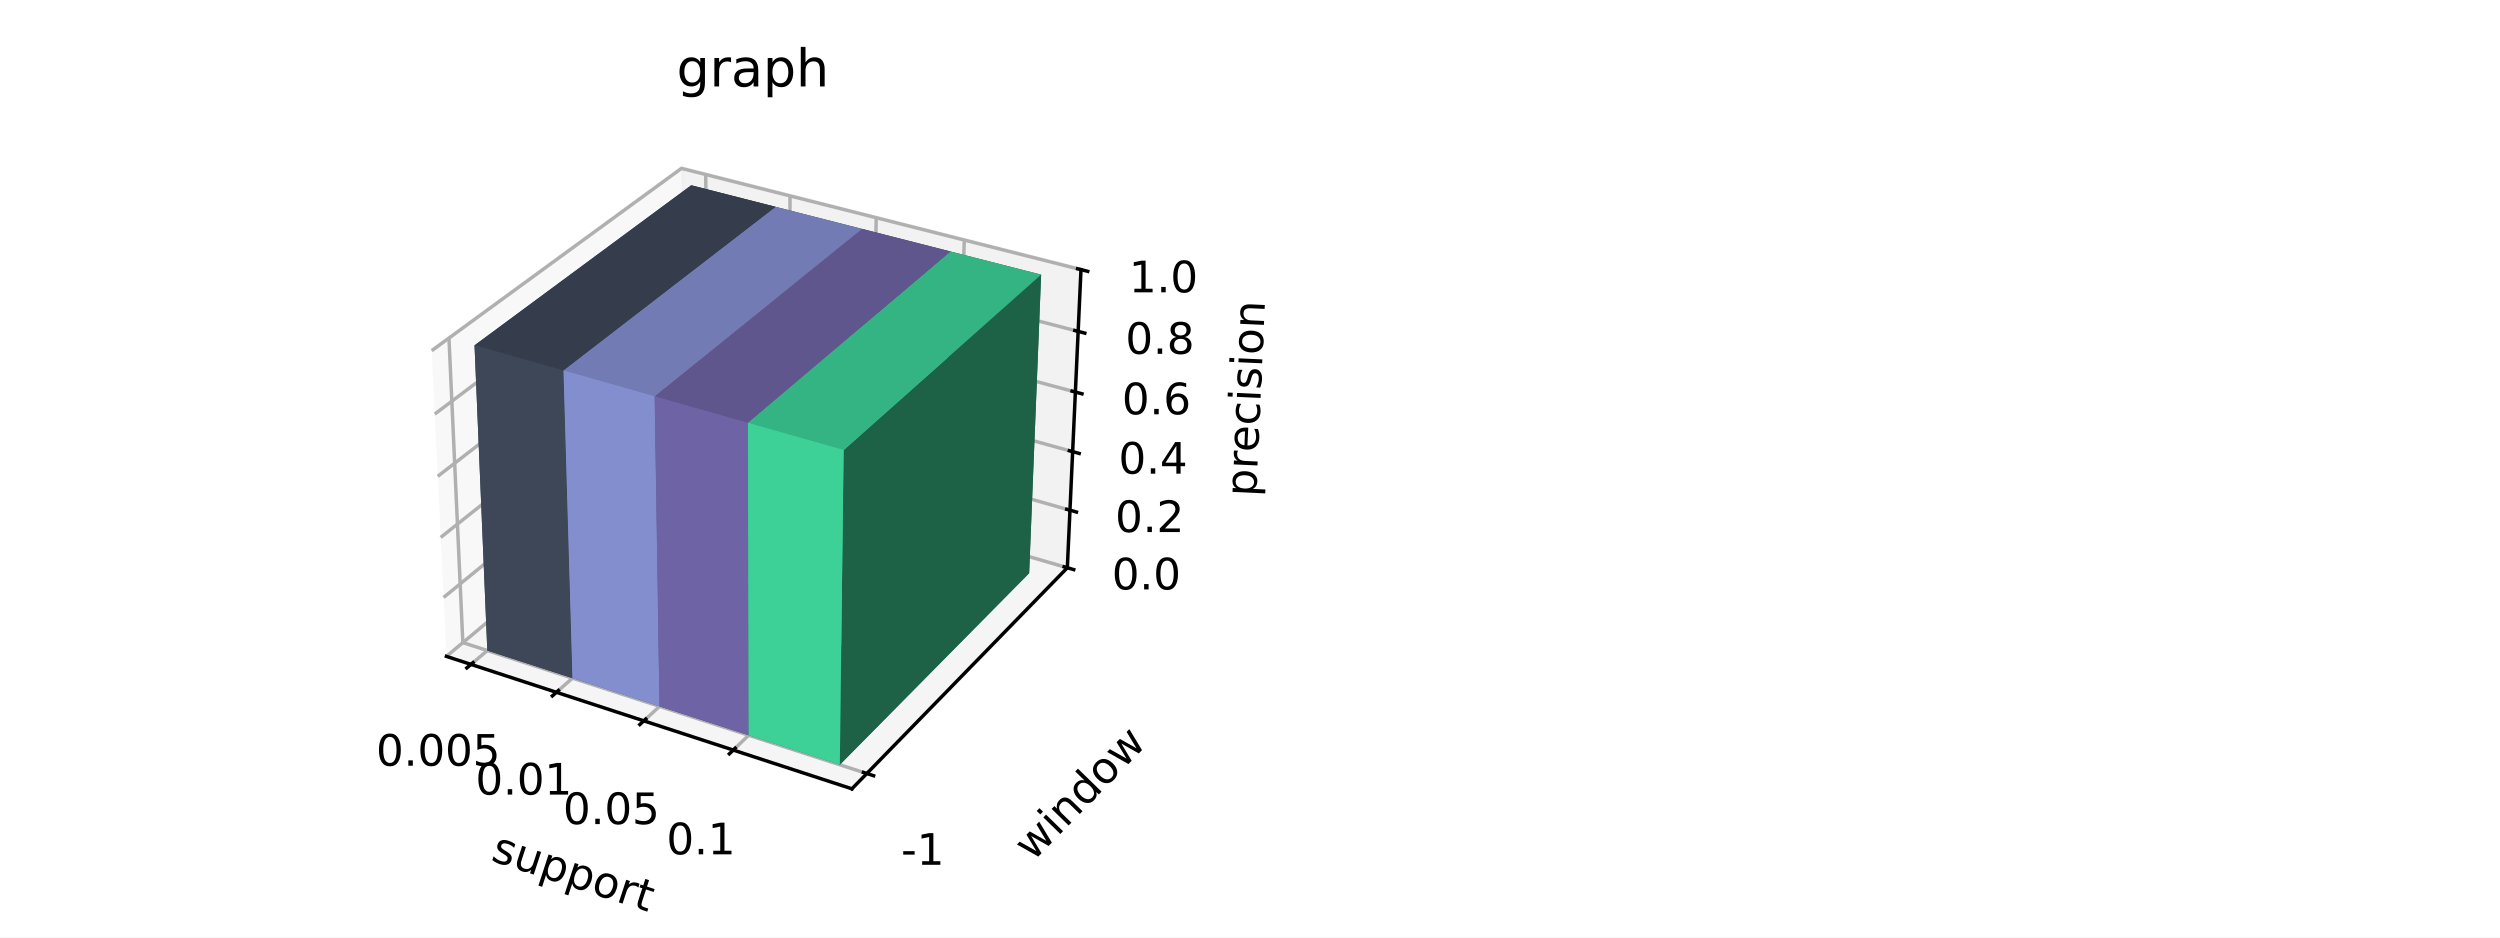
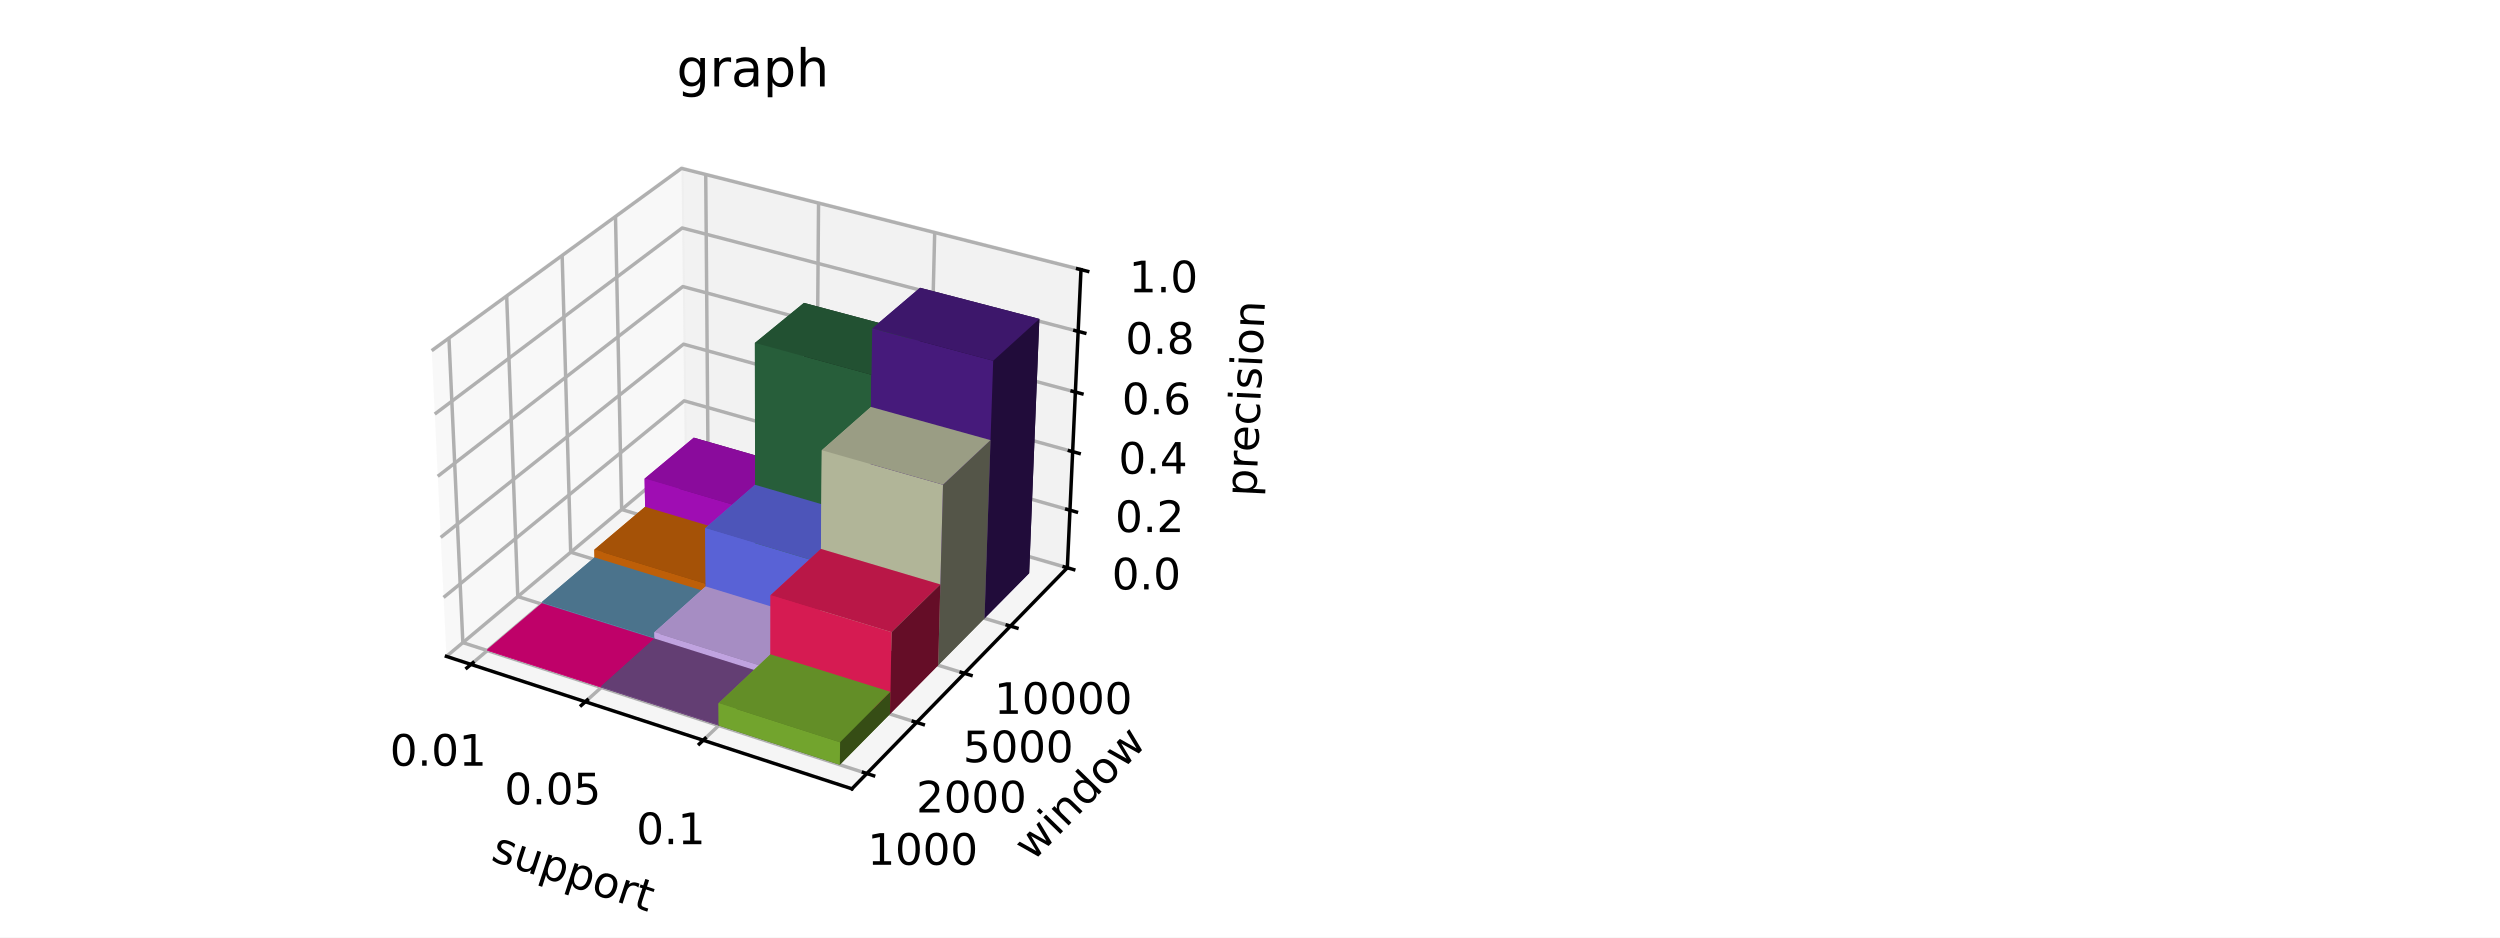
<svg xmlns="http://www.w3.org/2000/svg" xmlns:xlink="http://www.w3.org/1999/xlink" width="576pt" height="216pt" viewBox="0 0 576 216" version="1.1">
  <defs>
    <style type="text/css">*{stroke-linejoin: round; stroke-linecap: butt}</style>
  </defs>
  <g id="figure_1">
    <g id="patch_1">
      <path d="M 0 216  L 576 216  L 576 0  L 0 0  z " style="fill: #ffffff" />
    </g>
    <g id="patch_2">
      <path d="M 90.295 192.24  L 256.615 192.24  L 256.615 25.92  L 90.295 25.92  z " style="fill: #ffffff" />
    </g>
    <g id="pane3d_1">
      <g id="patch_3">
        <path d="M 102.853 151.231  L 157.777 105.192  L 157.014 38.796  L 99.461 80.796  " style="fill: #f2f2f2; opacity: 0.5; stroke: #f2f2f2; stroke-linejoin: miter" />
      </g>
    </g>
    <g id="pane3d_2">
      <g id="patch_4">
        <path d="M 157.777 105.192  L 245.911 130.809  L 249.056 62.126  L 157.014 38.796  " style="fill: #e6e6e6; opacity: 0.5; stroke: #e6e6e6; stroke-linejoin: miter" />
      </g>
    </g>
    <g id="pane3d_3">
      <g id="patch_5">
        <path d="M 102.853 151.231  L 196.279 181.744  L 245.911 130.809  L 157.777 105.192  " style="fill: #ececec; opacity: 0.5; stroke: #ececec; stroke-linejoin: miter" />
      </g>
    </g>
    <g id="grid3d_1">
      <g id="Line3DCollection_1">
        <path d="M 108.511 153.079  L 163.137 106.75  L 162.6 40.212  " style="fill: none; stroke: #b0b0b0; stroke-width: 0.8" />
-         <path d="M 128.196 159.508  L 181.762 112.164  L 182.024 45.136  " style="fill: none; stroke: #b0b0b0; stroke-width: 0.8" />
-         <path d="M 148.334 166.085  L 200.78 117.691  L 201.875 50.167  " style="fill: none; stroke: #b0b0b0; stroke-width: 0.8" />
-         <path d="M 168.941 172.815  L 220.202 123.337  L 222.167 55.311  " style="fill: none; stroke: #b0b0b0; stroke-width: 0.8" />
+         <path d="M 134.858 161.684  L 188.057 113.993  L 188.593 46.801  " style="fill: none; stroke: #b0b0b0; stroke-width: 0.8" />
+         <path d="M 162.019 170.555  L 213.682 121.442  L 215.353 53.584  " style="fill: none; stroke: #b0b0b0; stroke-width: 0.8" />
      </g>
    </g>
    <g id="grid3d_2">
      <g id="Line3DCollection_2">
        <path d="M 103.441 77.891  L 106.638 148.058  L 199.713 178.22  " style="fill: none; stroke: #b0b0b0; stroke-width: 0.8" />
+         <path d="M 116.737 68.188  L 119.296 137.447  L 211.184 166.447  " style="fill: none; stroke: #b0b0b0; stroke-width: 0.8" />
+         <path d="M 129.518 58.862  L 131.485 127.231  L 222.207 155.136  " style="fill: none; stroke: #b0b0b0; stroke-width: 0.8" />
+         <path d="M 141.811 49.89  L 143.228 117.387  L 232.807 144.258  " style="fill: none; stroke: #b0b0b0; stroke-width: 0.8" />
      </g>
    </g>
    <g id="grid3d_3">
      <g id="Line3DCollection_3">
        <path d="M 245.911 130.809  L 157.777 105.192  L 102.853 151.231  " style="fill: none; stroke: #b0b0b0; stroke-width: 0.8" />
        <path d="M 246.518 117.548  L 157.629 92.351  L 102.199 137.65  " style="fill: none; stroke: #b0b0b0; stroke-width: 0.8" />
        <path d="M 247.136 104.055  L 157.479 79.296  L 101.533 123.822  " style="fill: none; stroke: #b0b0b0; stroke-width: 0.8" />
        <path d="M 247.765 90.325  L 157.327 66.022  L 100.855 109.742  " style="fill: none; stroke: #b0b0b0; stroke-width: 0.8" />
        <path d="M 248.405 76.351  L 157.172 52.524  L 100.164 95.403  " style="fill: none; stroke: #b0b0b0; stroke-width: 0.8" />
        <path d="M 249.056 62.126  L 157.014 38.796  L 99.461 80.796  " style="fill: none; stroke: #b0b0b0; stroke-width: 0.8" />
      </g>
    </g>
    <g id="axis3d_1">
      <g id="line2d_1">
        <path d="M 102.853 151.231  L 196.279 181.744  " style="fill: none; stroke: #000000; stroke-width: 0.8; stroke-linecap: square" />
      </g>
      <g id="xtick_1">
        <g id="line2d_2">
          <path d="M 108.987 152.675  L 107.558 153.887  " style="fill: none; stroke: #000000; stroke-width: 0.8; stroke-linecap: square" />
        </g>
        <g id="text_1">
-           <g transform="translate(86.65129 176.4231) scale(0.1 -0.1)">
+           <g transform="translate(89.83254 176.4231) scale(0.1 -0.1)">
            <defs>
              <path id="DejaVuSans-30" d="M 2034 4250  Q 1547 4250 1301 3770  Q 1056 3291 1056 2328  Q 1056 1369 1301 889  Q 1547 409 2034 409  Q 2525 409 2770 889  Q 3016 1369 3016 2328  Q 3016 3291 2770 3770  Q 2525 4250 2034 4250  z M 2034 4750  Q 2819 4750 3233 4129  Q 3647 3509 3647 2328  Q 3647 1150 3233 529  Q 2819 -91 2034 -91  Q 1250 -91 836 529  Q 422 1150 422 2328  Q 422 3509 836 4129  Q 1250 4750 2034 4750  z " transform="scale(0.015625)" />
              <path id="DejaVuSans-2e" d="M 684 794  L 1344 794  L 1344 0  L 684 0  L 684 794  z " transform="scale(0.015625)" />
-               <path id="DejaVuSans-35" d="M 691 4666  L 3169 4666  L 3169 4134  L 1269 4134  L 1269 2991  Q 1406 3038 1543 3061  Q 1681 3084 1819 3084  Q 2600 3084 3056 2656  Q 3513 2228 3513 1497  Q 3513 744 3044 326  Q 2575 -91 1722 -91  Q 1428 -91 1123 -41  Q 819 9 494 109  L 494 744  Q 775 591 1075 516  Q 1375 441 1709 441  Q 2250 441 2565 725  Q 2881 1009 2881 1497  Q 2881 1984 2565 2268  Q 2250 2553 1709 2553  Q 1456 2553 1204 2497  Q 953 2441 691 2322  L 691 4666  z " transform="scale(0.015625)" />
+               <path id="DejaVuSans-31" d="M 794 531  L 1825 531  L 1825 4091  L 703 3866  L 703 4441  L 1819 4666  L 2450 4666  L 2450 531  L 3481 531  L 3481 0  L 794 0  L 794 531  z " transform="scale(0.015625)" />
            </defs>
            <use xlink:href="#DejaVuSans-30" />
            <use xlink:href="#DejaVuSans-2e" x="63.623" />
            <use xlink:href="#DejaVuSans-30" x="95.41" />
-             <use xlink:href="#DejaVuSans-30" x="159.033" />
-             <use xlink:href="#DejaVuSans-35" x="222.656" />
+             <use xlink:href="#DejaVuSans-31" x="159.033" />
          </g>
        </g>
      </g>
      <g id="xtick_2">
        <g id="line2d_3">
-           <path d="M 128.663 159.095  L 127.261 160.335  " style="fill: none; stroke: #000000; stroke-width: 0.8; stroke-linecap: square" />
+           <path d="M 135.322 161.268  L 133.928 162.517  " style="fill: none; stroke: #000000; stroke-width: 0.8; stroke-linecap: square" />
        </g>
        <g id="text_2">
-           <g transform="translate(109.5501 183.0712) scale(0.1 -0.1)">
-             <defs>
-               <path id="DejaVuSans-31" d="M 794 531  L 1825 531  L 1825 4091  L 703 3866  L 703 4441  L 1819 4666  L 2450 4666  L 2450 531  L 3481 531  L 3481 0  L 794 0  L 794 531  z " transform="scale(0.015625)" />
+           <g transform="translate(116.2232 185.3212) scale(0.1 -0.1)">
+             <defs>
+               <path id="DejaVuSans-35" d="M 691 4666  L 3169 4666  L 3169 4134  L 1269 4134  L 1269 2991  Q 1406 3038 1543 3061  Q 1681 3084 1819 3084  Q 2600 3084 3056 2656  Q 3513 2228 3513 1497  Q 3513 744 3044 326  Q 2575 -91 1722 -91  Q 1428 -91 1123 -41  Q 819 9 494 109  L 494 744  Q 775 591 1075 516  Q 1375 441 1709 441  Q 2250 441 2565 725  Q 2881 1009 2881 1497  Q 2881 1984 2565 2268  Q 2250 2553 1709 2553  Q 1456 2553 1204 2497  Q 953 2441 691 2322  L 691 4666  z " transform="scale(0.015625)" />
            </defs>
            <use xlink:href="#DejaVuSans-30" />
            <use xlink:href="#DejaVuSans-2e" x="63.623" />
            <use xlink:href="#DejaVuSans-30" x="95.41" />
-             <use xlink:href="#DejaVuSans-31" x="159.033" />
+             <use xlink:href="#DejaVuSans-35" x="159.033" />
          </g>
        </g>
      </g>
      <g id="xtick_3">
        <g id="line2d_4">
-           <path d="M 148.792 165.663  L 147.417 166.931  " style="fill: none; stroke: #000000; stroke-width: 0.8; stroke-linecap: square" />
+           <path d="M 162.47 170.126  L 161.115 171.414  " style="fill: none; stroke: #000000; stroke-width: 0.8; stroke-linecap: square" />
        </g>
        <g id="text_3">
-           <g transform="translate(129.724 189.8732) scale(0.1 -0.1)">
-             <use xlink:href="#DejaVuSans-30" />
-             <use xlink:href="#DejaVuSans-2e" x="63.623" />
-             <use xlink:href="#DejaVuSans-30" x="95.41" />
-             <use xlink:href="#DejaVuSans-35" x="159.033" />
-           </g>
-         </g>
-       </g>
-       <g id="xtick_4">
-         <g id="line2d_5">
-           <path d="M 169.389 172.383  L 168.044 173.681  " style="fill: none; stroke: #000000; stroke-width: 0.8; stroke-linecap: square" />
-         </g>
-         <g id="text_4">
-           <g transform="translate(153.5516 196.8345) scale(0.1 -0.1)">
+           <g transform="translate(146.616 194.496) scale(0.1 -0.1)">
            <use xlink:href="#DejaVuSans-30" />
            <use xlink:href="#DejaVuSans-2e" x="63.623" />
            <use xlink:href="#DejaVuSans-31" x="95.41" />
          </g>
        </g>
      </g>
-       <g id="text_5">
+       <g id="text_4">
        <g transform="translate(112.8565 198.1969) rotate(-341.913) scale(0.1 -0.1)">
          <defs>
            <path id="DejaVuSans-73" d="M 2834 3397  L 2834 2853  Q 2591 2978 2328 3040  Q 2066 3103 1784 3103  Q 1356 3103 1142 2972  Q 928 2841 928 2578  Q 928 2378 1081 2264  Q 1234 2150 1697 2047  L 1894 2003  Q 2506 1872 2764 1633  Q 3022 1394 3022 966  Q 3022 478 2636 193  Q 2250 -91 1575 -91  Q 1294 -91 989 -36  Q 684 19 347 128  L 347 722  Q 666 556 975 473  Q 1284 391 1588 391  Q 1994 391 2212 530  Q 2431 669 2431 922  Q 2431 1156 2273 1281  Q 2116 1406 1581 1522  L 1381 1569  Q 847 1681 609 1914  Q 372 2147 372 2553  Q 372 3047 722 3315  Q 1072 3584 1716 3584  Q 2034 3584 2315 3537  Q 2597 3491 2834 3397  z " transform="scale(0.015625)" />
            <path id="DejaVuSans-75" d="M 544 1381  L 544 3500  L 1119 3500  L 1119 1403  Q 1119 906 1312 657  Q 1506 409 1894 409  Q 2359 409 2629 706  Q 2900 1003 2900 1516  L 2900 3500  L 3475 3500  L 3475 0  L 2900 0  L 2900 538  Q 2691 219 2414 64  Q 2138 -91 1772 -91  Q 1169 -91 856 284  Q 544 659 544 1381  z M 1991 3584  L 1991 3584  z " transform="scale(0.015625)" />
            <path id="DejaVuSans-70" d="M 1159 525  L 1159 -1331  L 581 -1331  L 581 3500  L 1159 3500  L 1159 2969  Q 1341 3281 1617 3432  Q 1894 3584 2278 3584  Q 2916 3584 3314 3078  Q 3713 2572 3713 1747  Q 3713 922 3314 415  Q 2916 -91 2278 -91  Q 1894 -91 1617 61  Q 1341 213 1159 525  z M 3116 1747  Q 3116 2381 2855 2742  Q 2594 3103 2138 3103  Q 1681 3103 1420 2742  Q 1159 2381 1159 1747  Q 1159 1113 1420 752  Q 1681 391 2138 391  Q 2594 391 2855 752  Q 3116 1113 3116 1747  z " transform="scale(0.015625)" />
            <path id="DejaVuSans-6f" d="M 1959 3097  Q 1497 3097 1228 2736  Q 959 2375 959 1747  Q 959 1119 1226 758  Q 1494 397 1959 397  Q 2419 397 2687 759  Q 2956 1122 2956 1747  Q 2956 2369 2687 2733  Q 2419 3097 1959 3097  z M 1959 3584  Q 2709 3584 3137 3096  Q 3566 2609 3566 1747  Q 3566 888 3137 398  Q 2709 -91 1959 -91  Q 1206 -91 779 398  Q 353 888 353 1747  Q 353 2609 779 3096  Q 1206 3584 1959 3584  z " transform="scale(0.015625)" />
            <path id="DejaVuSans-72" d="M 2631 2963  Q 2534 3019 2420 3045  Q 2306 3072 2169 3072  Q 1681 3072 1420 2755  Q 1159 2438 1159 1844  L 1159 0  L 581 0  L 581 3500  L 1159 3500  L 1159 2956  Q 1341 3275 1631 3429  Q 1922 3584 2338 3584  Q 2397 3584 2469 3576  Q 2541 3569 2628 3553  L 2631 2963  z " transform="scale(0.015625)" />
            <path id="DejaVuSans-74" d="M 1172 4494  L 1172 3500  L 2356 3500  L 2356 3053  L 1172 3053  L 1172 1153  Q 1172 725 1289 603  Q 1406 481 1766 481  L 2356 481  L 2356 0  L 1766 0  Q 1100 0 847 248  Q 594 497 594 1153  L 594 3053  L 172 3053  L 172 3500  L 594 3500  L 594 4494  L 1172 4494  z " transform="scale(0.015625)" />
          </defs>
          <use xlink:href="#DejaVuSans-73" />
          <use xlink:href="#DejaVuSans-75" x="52.1" />
          <use xlink:href="#DejaVuSans-70" x="115.479" />
          <use xlink:href="#DejaVuSans-70" x="178.955" />
          <use xlink:href="#DejaVuSans-6f" x="242.432" />
          <use xlink:href="#DejaVuSans-72" x="303.613" />
          <use xlink:href="#DejaVuSans-74" x="344.727" />
        </g>
      </g>
    </g>
    <g id="axis3d_2">
-       <g id="line2d_6">
+       <g id="line2d_5">
        <path d="M 245.911 130.809  L 196.279 181.744  " style="fill: none; stroke: #000000; stroke-width: 0.8; stroke-linecap: square" />
+       </g>
+       <g id="xtick_4">
+         <g id="line2d_6">
+           <path d="M 198.929 177.965  L 201.284 178.729  " style="fill: none; stroke: #000000; stroke-width: 0.8; stroke-linecap: square" />
+         </g>
+         <g id="text_5">
+           <g transform="translate(199.8735 199.2461) scale(0.1 -0.1)">
+             <use xlink:href="#DejaVuSans-31" />
+             <use xlink:href="#DejaVuSans-30" x="63.623" />
+             <use xlink:href="#DejaVuSans-30" x="127.246" />
+             <use xlink:href="#DejaVuSans-30" x="190.869" />
+           </g>
+         </g>
      </g>
      <g id="xtick_5">
        <g id="line2d_7">
-           <path d="M 198.929 177.965  L 201.284 178.729  " style="fill: none; stroke: #000000; stroke-width: 0.8; stroke-linecap: square" />
+           <path d="M 210.411 166.203  L 212.733 166.936  " style="fill: none; stroke: #000000; stroke-width: 0.8; stroke-linecap: square" />
        </g>
        <g id="text_6">
-           <g transform="translate(207.6133 199.2461) scale(0.1 -0.1)">
-             <defs>
-               <path id="DejaVuSans-2d" d="M 313 2009  L 1997 2009  L 1997 1497  L 313 1497  L 313 2009  z " transform="scale(0.015625)" />
-             </defs>
-             <use xlink:href="#DejaVuSans-2d" />
-             <use xlink:href="#DejaVuSans-31" x="36.084" />
-           </g>
-         </g>
-       </g>
-       <g id="text_7">
+           <g transform="translate(211.0981 187.195) scale(0.1 -0.1)">
+             <defs>
+               <path id="DejaVuSans-32" d="M 1228 531  L 3431 531  L 3431 0  L 469 0  L 469 531  Q 828 903 1448 1529  Q 2069 2156 2228 2338  Q 2531 2678 2651 2914  Q 2772 3150 2772 3378  Q 2772 3750 2511 3984  Q 2250 4219 1831 4219  Q 1534 4219 1204 4116  Q 875 4013 500 3803  L 500 4441  Q 881 4594 1212 4672  Q 1544 4750 1819 4750  Q 2544 4750 2975 4387  Q 3406 4025 3406 3419  Q 3406 3131 3298 2873  Q 3191 2616 2906 2266  Q 2828 2175 2409 1742  Q 1991 1309 1228 531  z " transform="scale(0.015625)" />
+             </defs>
+             <use xlink:href="#DejaVuSans-32" />
+             <use xlink:href="#DejaVuSans-30" x="63.623" />
+             <use xlink:href="#DejaVuSans-30" x="127.246" />
+             <use xlink:href="#DejaVuSans-30" x="190.869" />
+           </g>
+         </g>
+       </g>
+       <g id="xtick_6">
+         <g id="line2d_8">
+           <path d="M 221.444 154.901  L 223.735 155.606  " style="fill: none; stroke: #000000; stroke-width: 0.8; stroke-linecap: square" />
+         </g>
+         <g id="text_7">
+           <g transform="translate(221.8835 175.6155) scale(0.1 -0.1)">
+             <use xlink:href="#DejaVuSans-35" />
+             <use xlink:href="#DejaVuSans-30" x="63.623" />
+             <use xlink:href="#DejaVuSans-30" x="127.246" />
+             <use xlink:href="#DejaVuSans-30" x="190.869" />
+           </g>
+         </g>
+       </g>
+       <g id="xtick_7">
+         <g id="line2d_9">
+           <path d="M 232.054 144.032  L 234.314 144.71  " style="fill: none; stroke: #000000; stroke-width: 0.8; stroke-linecap: square" />
+         </g>
+         <g id="text_8">
+           <g transform="translate(229.0737 164.4804) scale(0.1 -0.1)">
+             <use xlink:href="#DejaVuSans-31" />
+             <use xlink:href="#DejaVuSans-30" x="63.623" />
+             <use xlink:href="#DejaVuSans-30" x="127.246" />
+             <use xlink:href="#DejaVuSans-30" x="190.869" />
+             <use xlink:href="#DejaVuSans-30" x="254.492" />
+           </g>
+         </g>
+       </g>
+       <g id="text_9">
        <g transform="translate(237.9339 198.6808) rotate(-45.74211) scale(0.1 -0.1)">
          <defs>
            <path id="DejaVuSans-77" d="M 269 3500  L 844 3500  L 1563 769  L 2278 3500  L 2956 3500  L 3675 769  L 4391 3500  L 4966 3500  L 4050 0  L 3372 0  L 2619 2869  L 1863 0  L 1184 0  L 269 3500  z " transform="scale(0.015625)" />
            <path id="DejaVuSans-69" d="M 603 3500  L 1178 3500  L 1178 0  L 603 0  L 603 3500  z M 603 4863  L 1178 4863  L 1178 4134  L 603 4134  L 603 4863  z " transform="scale(0.015625)" />
            <path id="DejaVuSans-6e" d="M 3513 2113  L 3513 0  L 2938 0  L 2938 2094  Q 2938 2591 2744 2837  Q 2550 3084 2163 3084  Q 1697 3084 1428 2787  Q 1159 2491 1159 1978  L 1159 0  L 581 0  L 581 3500  L 1159 3500  L 1159 2956  Q 1366 3272 1645 3428  Q 1925 3584 2291 3584  Q 2894 3584 3203 3211  Q 3513 2838 3513 2113  z " transform="scale(0.015625)" />
            <path id="DejaVuSans-64" d="M 2906 2969  L 2906 4863  L 3481 4863  L 3481 0  L 2906 0  L 2906 525  Q 2725 213 2448 61  Q 2172 -91 1784 -91  Q 1150 -91 751 415  Q 353 922 353 1747  Q 353 2572 751 3078  Q 1150 3584 1784 3584  Q 2172 3584 2448 3432  Q 2725 3281 2906 2969  z M 947 1747  Q 947 1113 1208 752  Q 1469 391 1925 391  Q 2381 391 2643 752  Q 2906 1113 2906 1747  Q 2906 2381 2643 2742  Q 2381 3103 1925 3103  Q 1469 3103 1208 2742  Q 947 2381 947 1747  z " transform="scale(0.015625)" />
          </defs>
          <use xlink:href="#DejaVuSans-77" />
          <use xlink:href="#DejaVuSans-69" x="81.787" />
          <use xlink:href="#DejaVuSans-6e" x="109.57" />
          <use xlink:href="#DejaVuSans-64" x="172.949" />
          <use xlink:href="#DejaVuSans-6f" x="236.426" />
          <use xlink:href="#DejaVuSans-77" x="297.607" />
        </g>
      </g>
    </g>
    <g id="axis3d_3">
-       <g id="line2d_8">
+       <g id="line2d_10">
        <path d="M 245.911 130.809  L 249.056 62.126  " style="fill: none; stroke: #000000; stroke-width: 0.8; stroke-linecap: square" />
-       </g>
-       <g id="xtick_6">
-         <g id="line2d_9">
-           <path d="M 245.171 130.594  L 247.392 131.24  " style="fill: none; stroke: #000000; stroke-width: 0.8; stroke-linecap: square" />
-         </g>
-         <g id="text_8">
-           <g transform="translate(256.1754 135.8073) scale(0.1 -0.1)">
-             <use xlink:href="#DejaVuSans-30" />
-             <use xlink:href="#DejaVuSans-2e" x="63.623" />
-             <use xlink:href="#DejaVuSans-30" x="95.41" />
-           </g>
-         </g>
-       </g>
-       <g id="xtick_7">
-         <g id="line2d_10">
-           <path d="M 245.772 117.336  L 248.013 117.972  " style="fill: none; stroke: #000000; stroke-width: 0.8; stroke-linecap: square" />
-         </g>
-         <g id="text_9">
-           <g transform="translate(256.9365 122.5877) scale(0.1 -0.1)">
-             <defs>
-               <path id="DejaVuSans-32" d="M 1228 531  L 3431 531  L 3431 0  L 469 0  L 469 531  Q 828 903 1448 1529  Q 2069 2156 2228 2338  Q 2531 2678 2651 2914  Q 2772 3150 2772 3378  Q 2772 3750 2511 3984  Q 2250 4219 1831 4219  Q 1534 4219 1204 4116  Q 875 4013 500 3803  L 500 4441  Q 881 4594 1212 4672  Q 1544 4750 1819 4750  Q 2544 4750 2975 4387  Q 3406 4025 3406 3419  Q 3406 3131 3298 2873  Q 3191 2616 2906 2266  Q 2828 2175 2409 1742  Q 1991 1309 1228 531  z " transform="scale(0.015625)" />
-             </defs>
-             <use xlink:href="#DejaVuSans-30" />
-             <use xlink:href="#DejaVuSans-2e" x="63.623" />
-             <use xlink:href="#DejaVuSans-32" x="95.41" />
-           </g>
-         </g>
      </g>
      <g id="xtick_8">
        <g id="line2d_11">
-           <path d="M 246.383 103.847  L 248.644 104.472  " style="fill: none; stroke: #000000; stroke-width: 0.8; stroke-linecap: square" />
+           <path d="M 245.171 130.594  L 247.392 131.24  " style="fill: none; stroke: #000000; stroke-width: 0.8; stroke-linecap: square" />
        </g>
        <g id="text_10">
-           <g transform="translate(257.7108 109.1385) scale(0.1 -0.1)">
-             <defs>
-               <path id="DejaVuSans-34" d="M 2419 4116  L 825 1625  L 2419 1625  L 2419 4116  z M 2253 4666  L 3047 4666  L 3047 1625  L 3713 1625  L 3713 1100  L 3047 1100  L 3047 0  L 2419 0  L 2419 1100  L 313 1100  L 313 1709  L 2253 4666  z " transform="scale(0.015625)" />
-             </defs>
-             <use xlink:href="#DejaVuSans-30" />
-             <use xlink:href="#DejaVuSans-2e" x="63.623" />
-             <use xlink:href="#DejaVuSans-34" x="95.41" />
+           <g transform="translate(256.1754 135.8073) scale(0.1 -0.1)">
+             <use xlink:href="#DejaVuSans-30" />
+             <use xlink:href="#DejaVuSans-2e" x="63.623" />
+             <use xlink:href="#DejaVuSans-30" x="95.41" />
          </g>
        </g>
      </g>
      <g id="xtick_9">
        <g id="line2d_12">
-           <path d="M 247.005 90.121  L 249.287 90.734  " style="fill: none; stroke: #000000; stroke-width: 0.8; stroke-linecap: square" />
+           <path d="M 245.772 117.336  L 248.013 117.972  " style="fill: none; stroke: #000000; stroke-width: 0.8; stroke-linecap: square" />
        </g>
        <g id="text_11">
-           <g transform="translate(258.4988 95.45369) scale(0.1 -0.1)">
-             <defs>
-               <path id="DejaVuSans-36" d="M 2113 2584  Q 1688 2584 1439 2293  Q 1191 2003 1191 1497  Q 1191 994 1439 701  Q 1688 409 2113 409  Q 2538 409 2786 701  Q 3034 994 3034 1497  Q 3034 2003 2786 2293  Q 2538 2584 2113 2584  z M 3366 4563  L 3366 3988  Q 3128 4100 2886 4159  Q 2644 4219 2406 4219  Q 1781 4219 1451 3797  Q 1122 3375 1075 2522  Q 1259 2794 1537 2939  Q 1816 3084 2150 3084  Q 2853 3084 3261 2657  Q 3669 2231 3669 1497  Q 3669 778 3244 343  Q 2819 -91 2113 -91  Q 1303 -91 875 529  Q 447 1150 447 2328  Q 447 3434 972 4092  Q 1497 4750 2381 4750  Q 2619 4750 2861 4703  Q 3103 4656 3366 4563  z " transform="scale(0.015625)" />
-             </defs>
-             <use xlink:href="#DejaVuSans-30" />
-             <use xlink:href="#DejaVuSans-2e" x="63.623" />
-             <use xlink:href="#DejaVuSans-36" x="95.41" />
+           <g transform="translate(256.9365 122.5877) scale(0.1 -0.1)">
+             <use xlink:href="#DejaVuSans-30" />
+             <use xlink:href="#DejaVuSans-2e" x="63.623" />
+             <use xlink:href="#DejaVuSans-32" x="95.41" />
          </g>
        </g>
      </g>
      <g id="xtick_10">
        <g id="line2d_13">
-           <path d="M 247.638 76.151  L 249.941 76.752  " style="fill: none; stroke: #000000; stroke-width: 0.8; stroke-linecap: square" />
+           <path d="M 246.383 103.847  L 248.644 104.472  " style="fill: none; stroke: #000000; stroke-width: 0.8; stroke-linecap: square" />
        </g>
        <g id="text_12">
-           <g transform="translate(259.3006 81.52706) scale(0.1 -0.1)">
-             <defs>
-               <path id="DejaVuSans-38" d="M 2034 2216  Q 1584 2216 1326 1975  Q 1069 1734 1069 1313  Q 1069 891 1326 650  Q 1584 409 2034 409  Q 2484 409 2743 651  Q 3003 894 3003 1313  Q 3003 1734 2745 1975  Q 2488 2216 2034 2216  z M 1403 2484  Q 997 2584 770 2862  Q 544 3141 544 3541  Q 544 4100 942 4425  Q 1341 4750 2034 4750  Q 2731 4750 3128 4425  Q 3525 4100 3525 3541  Q 3525 3141 3298 2862  Q 3072 2584 2669 2484  Q 3125 2378 3379 2068  Q 3634 1759 3634 1313  Q 3634 634 3220 271  Q 2806 -91 2034 -91  Q 1263 -91 848 271  Q 434 634 434 1313  Q 434 1759 690 2068  Q 947 2378 1403 2484  z M 1172 3481  Q 1172 3119 1398 2916  Q 1625 2713 2034 2713  Q 2441 2713 2670 2916  Q 2900 3119 2900 3481  Q 2900 3844 2670 4047  Q 2441 4250 2034 4250  Q 1625 4250 1398 4047  Q 1172 3844 1172 3481  z " transform="scale(0.015625)" />
-             </defs>
-             <use xlink:href="#DejaVuSans-30" />
-             <use xlink:href="#DejaVuSans-2e" x="63.623" />
-             <use xlink:href="#DejaVuSans-38" x="95.41" />
+           <g transform="translate(257.7108 109.1385) scale(0.1 -0.1)">
+             <defs>
+               <path id="DejaVuSans-34" d="M 2419 4116  L 825 1625  L 2419 1625  L 2419 4116  z M 2253 4666  L 3047 4666  L 3047 1625  L 3713 1625  L 3713 1100  L 3047 1100  L 3047 0  L 2419 0  L 2419 1100  L 313 1100  L 313 1709  L 2253 4666  z " transform="scale(0.015625)" />
+             </defs>
+             <use xlink:href="#DejaVuSans-30" />
+             <use xlink:href="#DejaVuSans-2e" x="63.623" />
+             <use xlink:href="#DejaVuSans-34" x="95.41" />
          </g>
        </g>
      </g>
      <g id="xtick_11">
        <g id="line2d_14">
+           <path d="M 247.005 90.121  L 249.287 90.734  " style="fill: none; stroke: #000000; stroke-width: 0.8; stroke-linecap: square" />
+         </g>
+         <g id="text_13">
+           <g transform="translate(258.4988 95.45369) scale(0.1 -0.1)">
+             <defs>
+               <path id="DejaVuSans-36" d="M 2113 2584  Q 1688 2584 1439 2293  Q 1191 2003 1191 1497  Q 1191 994 1439 701  Q 1688 409 2113 409  Q 2538 409 2786 701  Q 3034 994 3034 1497  Q 3034 2003 2786 2293  Q 2538 2584 2113 2584  z M 3366 4563  L 3366 3988  Q 3128 4100 2886 4159  Q 2644 4219 2406 4219  Q 1781 4219 1451 3797  Q 1122 3375 1075 2522  Q 1259 2794 1537 2939  Q 1816 3084 2150 3084  Q 2853 3084 3261 2657  Q 3669 2231 3669 1497  Q 3669 778 3244 343  Q 2819 -91 2113 -91  Q 1303 -91 875 529  Q 447 1150 447 2328  Q 447 3434 972 4092  Q 1497 4750 2381 4750  Q 2619 4750 2861 4703  Q 3103 4656 3366 4563  z " transform="scale(0.015625)" />
+             </defs>
+             <use xlink:href="#DejaVuSans-30" />
+             <use xlink:href="#DejaVuSans-2e" x="63.623" />
+             <use xlink:href="#DejaVuSans-36" x="95.41" />
+           </g>
+         </g>
+       </g>
+       <g id="xtick_12">
+         <g id="line2d_15">
+           <path d="M 247.638 76.151  L 249.941 76.752  " style="fill: none; stroke: #000000; stroke-width: 0.8; stroke-linecap: square" />
+         </g>
+         <g id="text_14">
+           <g transform="translate(259.3006 81.52706) scale(0.1 -0.1)">
+             <defs>
+               <path id="DejaVuSans-38" d="M 2034 2216  Q 1584 2216 1326 1975  Q 1069 1734 1069 1313  Q 1069 891 1326 650  Q 1584 409 2034 409  Q 2484 409 2743 651  Q 3003 894 3003 1313  Q 3003 1734 2745 1975  Q 2488 2216 2034 2216  z M 1403 2484  Q 997 2584 770 2862  Q 544 3141 544 3541  Q 544 4100 942 4425  Q 1341 4750 2034 4750  Q 2731 4750 3128 4425  Q 3525 4100 3525 3541  Q 3525 3141 3298 2862  Q 3072 2584 2669 2484  Q 3125 2378 3379 2068  Q 3634 1759 3634 1313  Q 3634 634 3220 271  Q 2806 -91 2034 -91  Q 1263 -91 848 271  Q 434 634 434 1313  Q 434 1759 690 2068  Q 947 2378 1403 2484  z M 1172 3481  Q 1172 3119 1398 2916  Q 1625 2713 2034 2713  Q 2441 2713 2670 2916  Q 2900 3119 2900 3481  Q 2900 3844 2670 4047  Q 2441 4250 2034 4250  Q 1625 4250 1398 4047  Q 1172 3844 1172 3481  z " transform="scale(0.015625)" />
+             </defs>
+             <use xlink:href="#DejaVuSans-30" />
+             <use xlink:href="#DejaVuSans-2e" x="63.623" />
+             <use xlink:href="#DejaVuSans-38" x="95.41" />
+           </g>
+         </g>
+       </g>
+       <g id="xtick_13">
+         <g id="line2d_16">
          <path d="M 248.282 61.93  L 250.606 62.519  " style="fill: none; stroke: #000000; stroke-width: 0.8; stroke-linecap: square" />
        </g>
-         <g id="text_13">
+         <g id="text_15">
          <g transform="translate(260.1168 67.35212) scale(0.1 -0.1)">
            <use xlink:href="#DejaVuSans-31" />
            <use xlink:href="#DejaVuSans-2e" x="63.623" />
            <use xlink:href="#DejaVuSans-30" x="95.41" />
          </g>
        </g>
      </g>
-       <g id="text_14">
+       <g id="text_16">
        <g transform="translate(289.3896 114.4888) rotate(-87.37809) scale(0.1 -0.1)">
          <defs>
            <path id="DejaVuSans-65" d="M 3597 1894  L 3597 1613  L 953 1613  Q 991 1019 1311 708  Q 1631 397 2203 397  Q 2534 397 2845 478  Q 3156 559 3463 722  L 3463 178  Q 3153 47 2828 -22  Q 2503 -91 2169 -91  Q 1331 -91 842 396  Q 353 884 353 1716  Q 353 2575 817 3079  Q 1281 3584 2069 3584  Q 2775 3584 3186 3129  Q 3597 2675 3597 1894  z M 3022 2063  Q 3016 2534 2758 2815  Q 2500 3097 2075 3097  Q 1594 3097 1305 2825  Q 1016 2553 972 2059  L 3022 2063  z " transform="scale(0.015625)" />
            <path id="DejaVuSans-63" d="M 3122 3366  L 3122 2828  Q 2878 2963 2633 3030  Q 2388 3097 2138 3097  Q 1578 3097 1268 2742  Q 959 2388 959 1747  Q 959 1106 1268 751  Q 1578 397 2138 397  Q 2388 397 2633 464  Q 2878 531 3122 666  L 3122 134  Q 2881 22 2623 -34  Q 2366 -91 2075 -91  Q 1284 -91 818 406  Q 353 903 353 1747  Q 353 2603 823 3093  Q 1294 3584 2113 3584  Q 2378 3584 2631 3529  Q 2884 3475 3122 3366  z " transform="scale(0.015625)" />
          </defs>
          <use xlink:href="#DejaVuSans-70" />
          <use xlink:href="#DejaVuSans-72" x="63.477" />
          <use xlink:href="#DejaVuSans-65" x="102.34" />
          <use xlink:href="#DejaVuSans-63" x="163.863" />
          <use xlink:href="#DejaVuSans-69" x="218.844" />
          <use xlink:href="#DejaVuSans-73" x="246.627" />
          <use xlink:href="#DejaVuSans-69" x="298.727" />
          <use xlink:href="#DejaVuSans-6f" x="326.51" />
          <use xlink:href="#DejaVuSans-6e" x="387.691" />
        </g>
      </g>
    </g>
    <g id="axes_1">
      <g id="Poly3DCollection_1">
-         <path d="M 159.929 109.471  L 159.252 42.686  L 178.746 47.664  L 178.619 114.942  z " clip-path="url(#p5dca36c90a)" style="fill: #1d2129" />
-         <path d="M 178.619 114.942  L 178.746 47.664  L 198.671 52.751  L 197.705 120.528  z " clip-path="url(#p5dca36c90a)" style="fill: #3e4361" />
-         <path d="M 112.276 149.886  L 159.929 109.471  L 178.619 114.942  L 131.892 156.242  z " clip-path="url(#p5dca36c90a)" style="fill: #252b35" />
-         <path d="M 197.705 120.528  L 198.671 52.751  L 219.043 57.953  L 217.2 126.235  z " clip-path="url(#p5dca36c90a)" style="fill: #342f4d" />
-         <path d="M 131.892 156.242  L 178.619 114.942  L 197.705 120.528  L 151.956 162.744  z " clip-path="url(#p5dca36c90a)" style="fill: #4f567d" />
-         <path d="M 217.2 126.235  L 219.043 57.953  L 239.875 63.272  L 237.117 132.065  z " clip-path="url(#p5dca36c90a)" style="fill: #1d6247" />
-         <path d="M 112.276 149.886  L 109.331 79.564  L 159.252 42.686  L 159.929 109.471  z " clip-path="url(#p5dca36c90a)" style="fill: #3d4758" />
-         <path d="M 151.956 162.744  L 197.705 120.528  L 217.2 126.235  L 172.484 169.396  z " clip-path="url(#p5dca36c90a)" style="fill: #433c63" />
-         <path d="M 131.892 156.242  L 178.619 114.942  L 178.746 47.664  L 129.833 85.386  z " clip-path="url(#p5dca36c90a)" style="fill: #1d2129" />
-         <path d="M 131.892 156.242  L 129.833 85.386  L 178.746 47.664  L 178.619 114.942  z " clip-path="url(#p5dca36c90a)" style="fill: #838ecf" />
-         <path d="M 172.484 169.396  L 217.2 126.235  L 237.117 132.065  L 193.493 176.204  z " clip-path="url(#p5dca36c90a)" style="fill: #257e5b" />
-         <path d="M 151.956 162.744  L 197.705 120.528  L 198.671 52.751  L 150.826 91.348  z " clip-path="url(#p5dca36c90a)" style="fill: #3e4361" />
-         <path d="M 151.956 162.744  L 150.826 91.348  L 198.671 52.751  L 197.705 120.528  z " clip-path="url(#p5dca36c90a)" style="fill: #6e63a4" />
-         <path d="M 109.331 79.564  L 129.833 85.386  L 178.746 47.664  L 159.252 42.686  z " clip-path="url(#p5dca36c90a)" style="fill: #353d4c" />
-         <path d="M 172.484 169.396  L 217.2 126.235  L 219.043 57.953  L 172.329 97.455  z " clip-path="url(#p5dca36c90a)" style="fill: #342f4d" />
-         <path d="M 172.484 169.396  L 172.329 97.455  L 219.043 57.953  L 217.2 126.235  z " clip-path="url(#p5dca36c90a)" style="fill: #3dd097" />
-         <path d="M 129.833 85.386  L 150.826 91.348  L 198.671 52.751  L 178.746 47.664  z " clip-path="url(#p5dca36c90a)" style="fill: #727bb3" />
-         <path d="M 112.276 149.886  L 131.892 156.242  L 129.833 85.386  L 109.331 79.564  z " clip-path="url(#p5dca36c90a)" style="fill: #3d4758" />
-         <path d="M 193.493 176.204  L 237.117 132.065  L 239.875 63.272  L 194.36 103.711  z " clip-path="url(#p5dca36c90a)" style="fill: #1d6247" />
-         <path d="M 150.826 91.348  L 172.329 97.455  L 219.043 57.953  L 198.671 52.751  z " clip-path="url(#p5dca36c90a)" style="fill: #60568e" />
-         <path d="M 131.892 156.242  L 151.956 162.744  L 150.826 91.348  L 129.833 85.386  z " clip-path="url(#p5dca36c90a)" style="fill: #838ecf" />
-         <path d="M 172.329 97.455  L 194.36 103.711  L 239.875 63.272  L 219.043 57.953  z " clip-path="url(#p5dca36c90a)" style="fill: #35b483" />
-         <path d="M 151.956 162.744  L 172.484 169.396  L 172.329 97.455  L 150.826 91.348  z " clip-path="url(#p5dca36c90a)" style="fill: #6e63a4" />
-         <path d="M 172.484 169.396  L 193.493 176.204  L 194.36 103.711  L 172.329 97.455  z " clip-path="url(#p5dca36c90a)" style="fill: #3dd097" />
-       </g>
-       <g id="text_15">
+         <path d="M 159.929 109.471  L 159.842 100.837  L 184.988 108.076  L 184.936 116.791  z " clip-path="url(#p93bf5274d3)" style="fill: #4b0655" />
+         <path d="M 148.67 119.02  L 148.517 110.281  L 159.842 100.837  L 159.929 109.471  z " clip-path="url(#p93bf5274d3)" style="fill: #9f0db3" />
+         <path d="M 148.67 119.02  L 159.929 109.471  L 184.936 116.791  L 173.981 126.612  z " clip-path="url(#p93bf5274d3)" style="fill: #60086c" />
+         <path d="M 148.517 110.281  L 173.971 117.791  L 184.988 108.076  L 159.842 100.837  z " clip-path="url(#p93bf5274d3)" style="fill: #8a0b9c" />
+         <path d="M 148.67 119.02  L 148.631 116.765  L 173.978 124.336  L 173.981 126.612  z " clip-path="url(#p93bf5274d3)" style="fill: #5a2d04" />
+         <path d="M 173.981 126.612  L 184.936 116.791  L 184.988 108.076  L 173.971 117.791  z " clip-path="url(#p93bf5274d3)" style="fill: #4b0655" />
+         <path d="M 148.67 119.02  L 173.981 126.612  L 173.971 117.791  L 148.517 110.281  z " clip-path="url(#p93bf5274d3)" style="fill: #9f0db3" />
+         <path d="M 136.991 128.925  L 136.934 126.642  L 148.631 116.765  L 148.67 119.02  z " clip-path="url(#p93bf5274d3)" style="fill: #be5f08" />
+         <path d="M 173.981 126.612  L 184.936 116.791  L 210.655 124.319  L 200.025 134.424  z " clip-path="url(#p93bf5274d3)" style="fill: #183923" />
+         <path d="M 136.991 128.925  L 148.67 119.02  L 173.981 126.612  L 162.611 136.805  z " clip-path="url(#p93bf5274d3)" style="fill: #733905" />
+         <path d="M 136.934 126.642  L 162.591 134.501  L 173.978 124.336  L 148.631 116.765  z " clip-path="url(#p93bf5274d3)" style="fill: #a55207" />
+         <path d="M 184.936 116.791  L 185.217 69.786  L 211.733 76.857  L 210.655 124.319  z " clip-path="url(#p93bf5274d3)" style="fill: #132c1b" />
+         <path d="M 173.981 126.612  L 173.927 79.012  L 185.217 69.786  L 184.936 116.791  z " clip-path="url(#p93bf5274d3)" style="fill: #275e3a" />
+         <path d="M 162.611 136.805  L 173.981 126.612  L 173.978 124.336  L 162.591 134.501  z " clip-path="url(#p93bf5274d3)" style="fill: #5a2d04" />
+         <path d="M 136.991 128.925  L 136.979 128.432  L 162.606 136.308  L 162.611 136.805  z " clip-path="url(#p93bf5274d3)" style="fill: #293e4c" />
+         <path d="M 173.981 126.612  L 173.964 111.699  L 200.265 119.37  L 200.025 134.424  z " clip-path="url(#p93bf5274d3)" style="fill: #2a2e65" />
+         <path d="M 136.991 128.925  L 162.611 136.805  L 162.591 134.501  L 136.934 126.642  z " clip-path="url(#p93bf5274d3)" style="fill: #be5f08" />
+         <path d="M 200.025 134.424  L 210.655 124.319  L 237.117 132.065  L 226.836 142.467  z " clip-path="url(#p93bf5274d3)" style="fill: #2a104a" />
+         <path d="M 124.869 139.206  L 124.852 138.708  L 136.979 128.432  L 136.991 128.925  z " clip-path="url(#p93bf5274d3)" style="fill: #5784a2" />
+         <path d="M 162.611 136.805  L 162.481 121.708  L 173.964 111.699  L 173.981 126.612  z " clip-path="url(#p93bf5274d3)" style="fill: #5962d6" />
+         <path d="M 162.611 136.805  L 173.981 126.612  L 200.025 134.424  L 188.987 144.918  z " clip-path="url(#p93bf5274d3)" style="fill: #363b81" />
+         <path d="M 200.025 134.424  L 210.655 124.319  L 211.733 76.857  L 200.79 86.358  z " clip-path="url(#p93bf5274d3)" style="fill: #132c1b" />
+         <path d="M 124.869 139.206  L 136.991 128.925  L 162.611 136.805  L 150.802 147.391  z " clip-path="url(#p93bf5274d3)" style="fill: #345062" />
+         <path d="M 124.852 138.708  L 150.794 146.888  L 162.606 136.308  L 136.979 128.432  z " clip-path="url(#p93bf5274d3)" style="fill: #4b738c" />
+         <path d="M 210.655 124.319  L 211.972 66.303  L 239.466 73.476  L 237.117 132.065  z " clip-path="url(#p93bf5274d3)" style="fill: #210c3a" />
+         <path d="M 173.981 126.612  L 200.025 134.424  L 200.79 86.358  L 173.927 79.012  z " clip-path="url(#p93bf5274d3)" style="fill: #275e3a" />
+         <path d="M 200.025 134.424  L 200.96 75.662  L 211.972 66.303  L 210.655 124.319  z " clip-path="url(#p93bf5274d3)" style="fill: #461a7b" />
+         <path d="M 162.481 121.708  L 189.12 129.677  L 200.265 119.37  L 173.964 111.699  z " clip-path="url(#p93bf5274d3)" style="fill: #4d55b9" />
+         <path d="M 162.611 136.805  L 162.596 135.116  L 189.002 143.213  L 188.987 144.918  z " clip-path="url(#p93bf5274d3)" style="fill: #5a4d6a" />
+         <path d="M 173.927 79.012  L 200.79 86.358  L 211.733 76.857  L 185.217 69.786  z " clip-path="url(#p93bf5274d3)" style="fill: #225132" />
+         <path d="M 150.802 147.391  L 162.611 136.805  L 162.606 136.308  L 150.794 146.888  z " clip-path="url(#p93bf5274d3)" style="fill: #293e4c" />
+         <path d="M 150.802 147.391  L 150.774 145.681  L 162.596 135.116  L 162.611 136.805  z " clip-path="url(#p93bf5274d3)" style="fill: #c0a3e0" />
+         <path d="M 188.987 144.918  L 200.025 134.424  L 200.265 119.37  L 189.12 129.677  z " clip-path="url(#p93bf5274d3)" style="fill: #2a2e65" />
+         <path d="M 124.869 139.206  L 124.861 138.974  L 150.798 147.157  L 150.802 147.391  z " clip-path="url(#p93bf5274d3)" style="fill: #680039" />
+         <path d="M 124.869 139.206  L 150.802 147.391  L 150.794 146.888  L 124.852 138.708  z " clip-path="url(#p93bf5274d3)" style="fill: #5784a2" />
+         <path d="M 162.611 136.805  L 188.987 144.918  L 189.12 129.677  L 162.481 121.708  z " clip-path="url(#p93bf5274d3)" style="fill: #5962d6" />
+         <path d="M 188.987 144.918  L 200.025 134.424  L 226.836 142.467  L 216.155 153.274  z " clip-path="url(#p93bf5274d3)" style="fill: #6b6d5c" />
+         <path d="M 112.276 149.886  L 112.267 149.651  L 124.861 138.974  L 124.869 139.206  z " clip-path="url(#p93bf5274d3)" style="fill: #dc0179" />
+         <path d="M 200.025 134.424  L 200.672 93.76  L 228.216 101.404  L 226.836 142.467  z " clip-path="url(#p93bf5274d3)" style="fill: #545548" />
+         <path d="M 150.802 147.391  L 162.611 136.805  L 188.987 144.918  L 177.517 155.822  z " clip-path="url(#p93bf5274d3)" style="fill: #746287" />
+         <path d="M 150.774 145.681  L 177.519 154.097  L 189.002 143.213  L 162.596 135.116  z " clip-path="url(#p93bf5274d3)" style="fill: #a68dc3" />
+         <path d="M 188.987 144.918  L 189.347 103.736  L 200.672 93.76  L 200.025 134.424  z " clip-path="url(#p93bf5274d3)" style="fill: #b1b598" />
+         <path d="M 226.836 142.467  L 237.117 132.065  L 239.466 73.476  L 228.831 83.12  z " clip-path="url(#p93bf5274d3)" style="fill: #210c3a" />
+         <path d="M 112.276 149.886  L 124.869 139.206  L 150.802 147.391  L 138.529 158.393  z " clip-path="url(#p93bf5274d3)" style="fill: #850149" />
+         <path d="M 112.267 149.651  L 138.523 158.156  L 150.798 147.157  L 124.861 138.974  z " clip-path="url(#p93bf5274d3)" style="fill: #bf0169" />
+         <path d="M 200.025 134.424  L 226.836 142.467  L 228.831 83.12  L 200.96 75.662  z " clip-path="url(#p93bf5274d3)" style="fill: #461a7b" />
+         <path d="M 177.517 155.822  L 188.987 144.918  L 189.002 143.213  L 177.519 154.097  z " clip-path="url(#p93bf5274d3)" style="fill: #5a4d6a" />
+         <path d="M 150.802 147.391  L 150.797 147.113  L 177.517 155.542  L 177.517 155.822  z " clip-path="url(#p93bf5274d3)" style="fill: #36223e" />
+         <path d="M 150.802 147.391  L 177.517 155.822  L 177.519 154.097  L 150.774 145.681  z " clip-path="url(#p93bf5274d3)" style="fill: #c0a3e0" />
+         <path d="M 188.987 144.918  L 189.148 126.471  L 216.654 134.651  L 216.155 153.274  z " clip-path="url(#p93bf5274d3)" style="fill: #650d27" />
+         <path d="M 138.529 158.393  L 150.802 147.391  L 150.798 147.157  L 138.523 158.156  z " clip-path="url(#p93bf5274d3)" style="fill: #680039" />
+         <path d="M 138.529 158.393  L 138.522 158.112  L 150.797 147.113  L 150.802 147.391  z " clip-path="url(#p93bf5274d3)" style="fill: #734884" />
+         <path d="M 177.517 155.822  L 177.539 137.145  L 189.148 126.471  L 188.987 144.918  z " clip-path="url(#p93bf5274d3)" style="fill: #d61b52" />
+         <path d="M 112.276 149.886  L 138.529 158.393  L 138.523 158.156  L 112.267 149.651  z " clip-path="url(#p93bf5274d3)" style="fill: #dc0179" />
+         <path d="M 200.96 75.662  L 228.831 83.12  L 239.466 73.476  L 211.972 66.303  z " clip-path="url(#p93bf5274d3)" style="fill: #3d176b" />
+         <path d="M 177.517 155.822  L 188.987 144.918  L 216.155 153.274  L 205.049 164.511  z " clip-path="url(#p93bf5274d3)" style="fill: #811032" />
+         <path d="M 216.155 153.274  L 226.836 142.467  L 228.216 101.404  L 217.268 111.687  z " clip-path="url(#p93bf5274d3)" style="fill: #545548" />
+         <path d="M 188.987 144.918  L 216.155 153.274  L 217.268 111.687  L 189.347 103.736  z " clip-path="url(#p93bf5274d3)" style="fill: #b1b598" />
+         <path d="M 138.529 158.393  L 150.802 147.391  L 177.517 155.822  L 165.589 167.161  z " clip-path="url(#p93bf5274d3)" style="fill: #452b50" />
+         <path d="M 138.522 158.112  L 165.587 166.878  L 177.517 155.542  L 150.797 147.113  z " clip-path="url(#p93bf5274d3)" style="fill: #633e73" />
+         <path d="M 189.347 103.736  L 217.268 111.687  L 228.216 101.404  L 200.672 93.76  z " clip-path="url(#p93bf5274d3)" style="fill: #9a9d84" />
+         <path d="M 177.517 155.822  L 177.523 150.757  L 205.149 159.398  L 205.049 164.511  z " clip-path="url(#p93bf5274d3)" style="fill: #364d15" />
+         <path d="M 165.589 167.161  L 177.517 155.822  L 177.517 155.542  L 165.587 166.878  z " clip-path="url(#p93bf5274d3)" style="fill: #36223e" />
+         <path d="M 177.539 137.145  L 205.418 145.654  L 216.654 134.651  L 189.148 126.471  z " clip-path="url(#p93bf5274d3)" style="fill: #b91747" />
+         <path d="M 205.049 164.511  L 216.155 153.274  L 216.654 134.651  L 205.418 145.654  z " clip-path="url(#p93bf5274d3)" style="fill: #650d27" />
+         <path d="M 165.589 167.161  L 165.554 162.034  L 177.523 150.757  L 177.517 155.822  z " clip-path="url(#p93bf5274d3)" style="fill: #72a42d" />
+         <path d="M 138.529 158.393  L 165.589 167.161  L 165.587 166.878  L 138.522 158.112  z " clip-path="url(#p93bf5274d3)" style="fill: #734884" />
+         <path d="M 177.517 155.822  L 205.049 164.511  L 205.418 145.654  L 177.539 137.145  z " clip-path="url(#p93bf5274d3)" style="fill: #d61b52" />
+         <path d="M 165.589 167.161  L 177.517 155.822  L 205.049 164.511  L 193.493 176.204  z " clip-path="url(#p93bf5274d3)" style="fill: #45631b" />
+         <path d="M 165.554 162.034  L 193.555 171.027  L 205.149 159.398  L 177.523 150.757  z " clip-path="url(#p93bf5274d3)" style="fill: #638e27" />
+         <path d="M 193.493 176.204  L 205.049 164.511  L 205.149 159.398  L 193.555 171.027  z " clip-path="url(#p93bf5274d3)" style="fill: #364d15" />
+         <path d="M 165.589 167.161  L 193.493 176.204  L 193.555 171.027  L 165.554 162.034  z " clip-path="url(#p93bf5274d3)" style="fill: #72a42d" />
+       </g>
+       <g id="text_17">
        <g transform="translate(155.8905 19.92) scale(0.12 -0.12)">
          <defs>
            <path id="DejaVuSans-67" d="M 2906 1791  Q 2906 2416 2648 2759  Q 2391 3103 1925 3103  Q 1463 3103 1205 2759  Q 947 2416 947 1791  Q 947 1169 1205 825  Q 1463 481 1925 481  Q 2391 481 2648 825  Q 2906 1169 2906 1791  z M 3481 434  Q 3481 -459 3084 -895  Q 2688 -1331 1869 -1331  Q 1566 -1331 1297 -1286  Q 1028 -1241 775 -1147  L 775 -588  Q 1028 -725 1275 -790  Q 1522 -856 1778 -856  Q 2344 -856 2625 -561  Q 2906 -266 2906 331  L 2906 616  Q 2728 306 2450 153  Q 2172 0 1784 0  Q 1141 0 747 490  Q 353 981 353 1791  Q 353 2603 747 3093  Q 1141 3584 1784 3584  Q 2172 3584 2450 3431  Q 2728 3278 2906 2969  L 2906 3500  L 3481 3500  L 3481 434  z " transform="scale(0.015625)" />
            <path id="DejaVuSans-61" d="M 2194 1759  Q 1497 1759 1228 1600  Q 959 1441 959 1056  Q 959 750 1161 570  Q 1363 391 1709 391  Q 2188 391 2477 730  Q 2766 1069 2766 1631  L 2766 1759  L 2194 1759  z M 3341 1997  L 3341 0  L 2766 0  L 2766 531  Q 2569 213 2275 61  Q 1981 -91 1556 -91  Q 1019 -91 701 211  Q 384 513 384 1019  Q 384 1609 779 1909  Q 1175 2209 1959 2209  L 2766 2209  L 2766 2266  Q 2766 2663 2505 2880  Q 2244 3097 1772 3097  Q 1472 3097 1187 3025  Q 903 2953 641 2809  L 641 3341  Q 956 3463 1253 3523  Q 1550 3584 1831 3584  Q 2591 3584 2966 3190  Q 3341 2797 3341 1997  z " transform="scale(0.015625)" />
            <path id="DejaVuSans-68" d="M 3513 2113  L 3513 0  L 2938 0  L 2938 2094  Q 2938 2591 2744 2837  Q 2550 3084 2163 3084  Q 1697 3084 1428 2787  Q 1159 2491 1159 1978  L 1159 0  L 581 0  L 581 4863  L 1159 4863  L 1159 2956  Q 1366 3272 1645 3428  Q 1925 3584 2291 3584  Q 2894 3584 3203 3211  Q 3513 2838 3513 2113  z " transform="scale(0.015625)" />
          </defs>
          <use xlink:href="#DejaVuSans-67" />
          <use xlink:href="#DejaVuSans-72" x="63.477" />
          <use xlink:href="#DejaVuSans-61" x="104.59" />
          <use xlink:href="#DejaVuSans-70" x="165.869" />
          <use xlink:href="#DejaVuSans-68" x="229.346" />
        </g>
      </g>
    </g>
  </g>
  <defs>
-     <clipPath id="p5dca36c90a">
+     <clipPath id="p93bf5274d3">
      <rect x="90.295" y="25.92" width="166.32" height="166.32" />
    </clipPath>
  </defs>
</svg>
